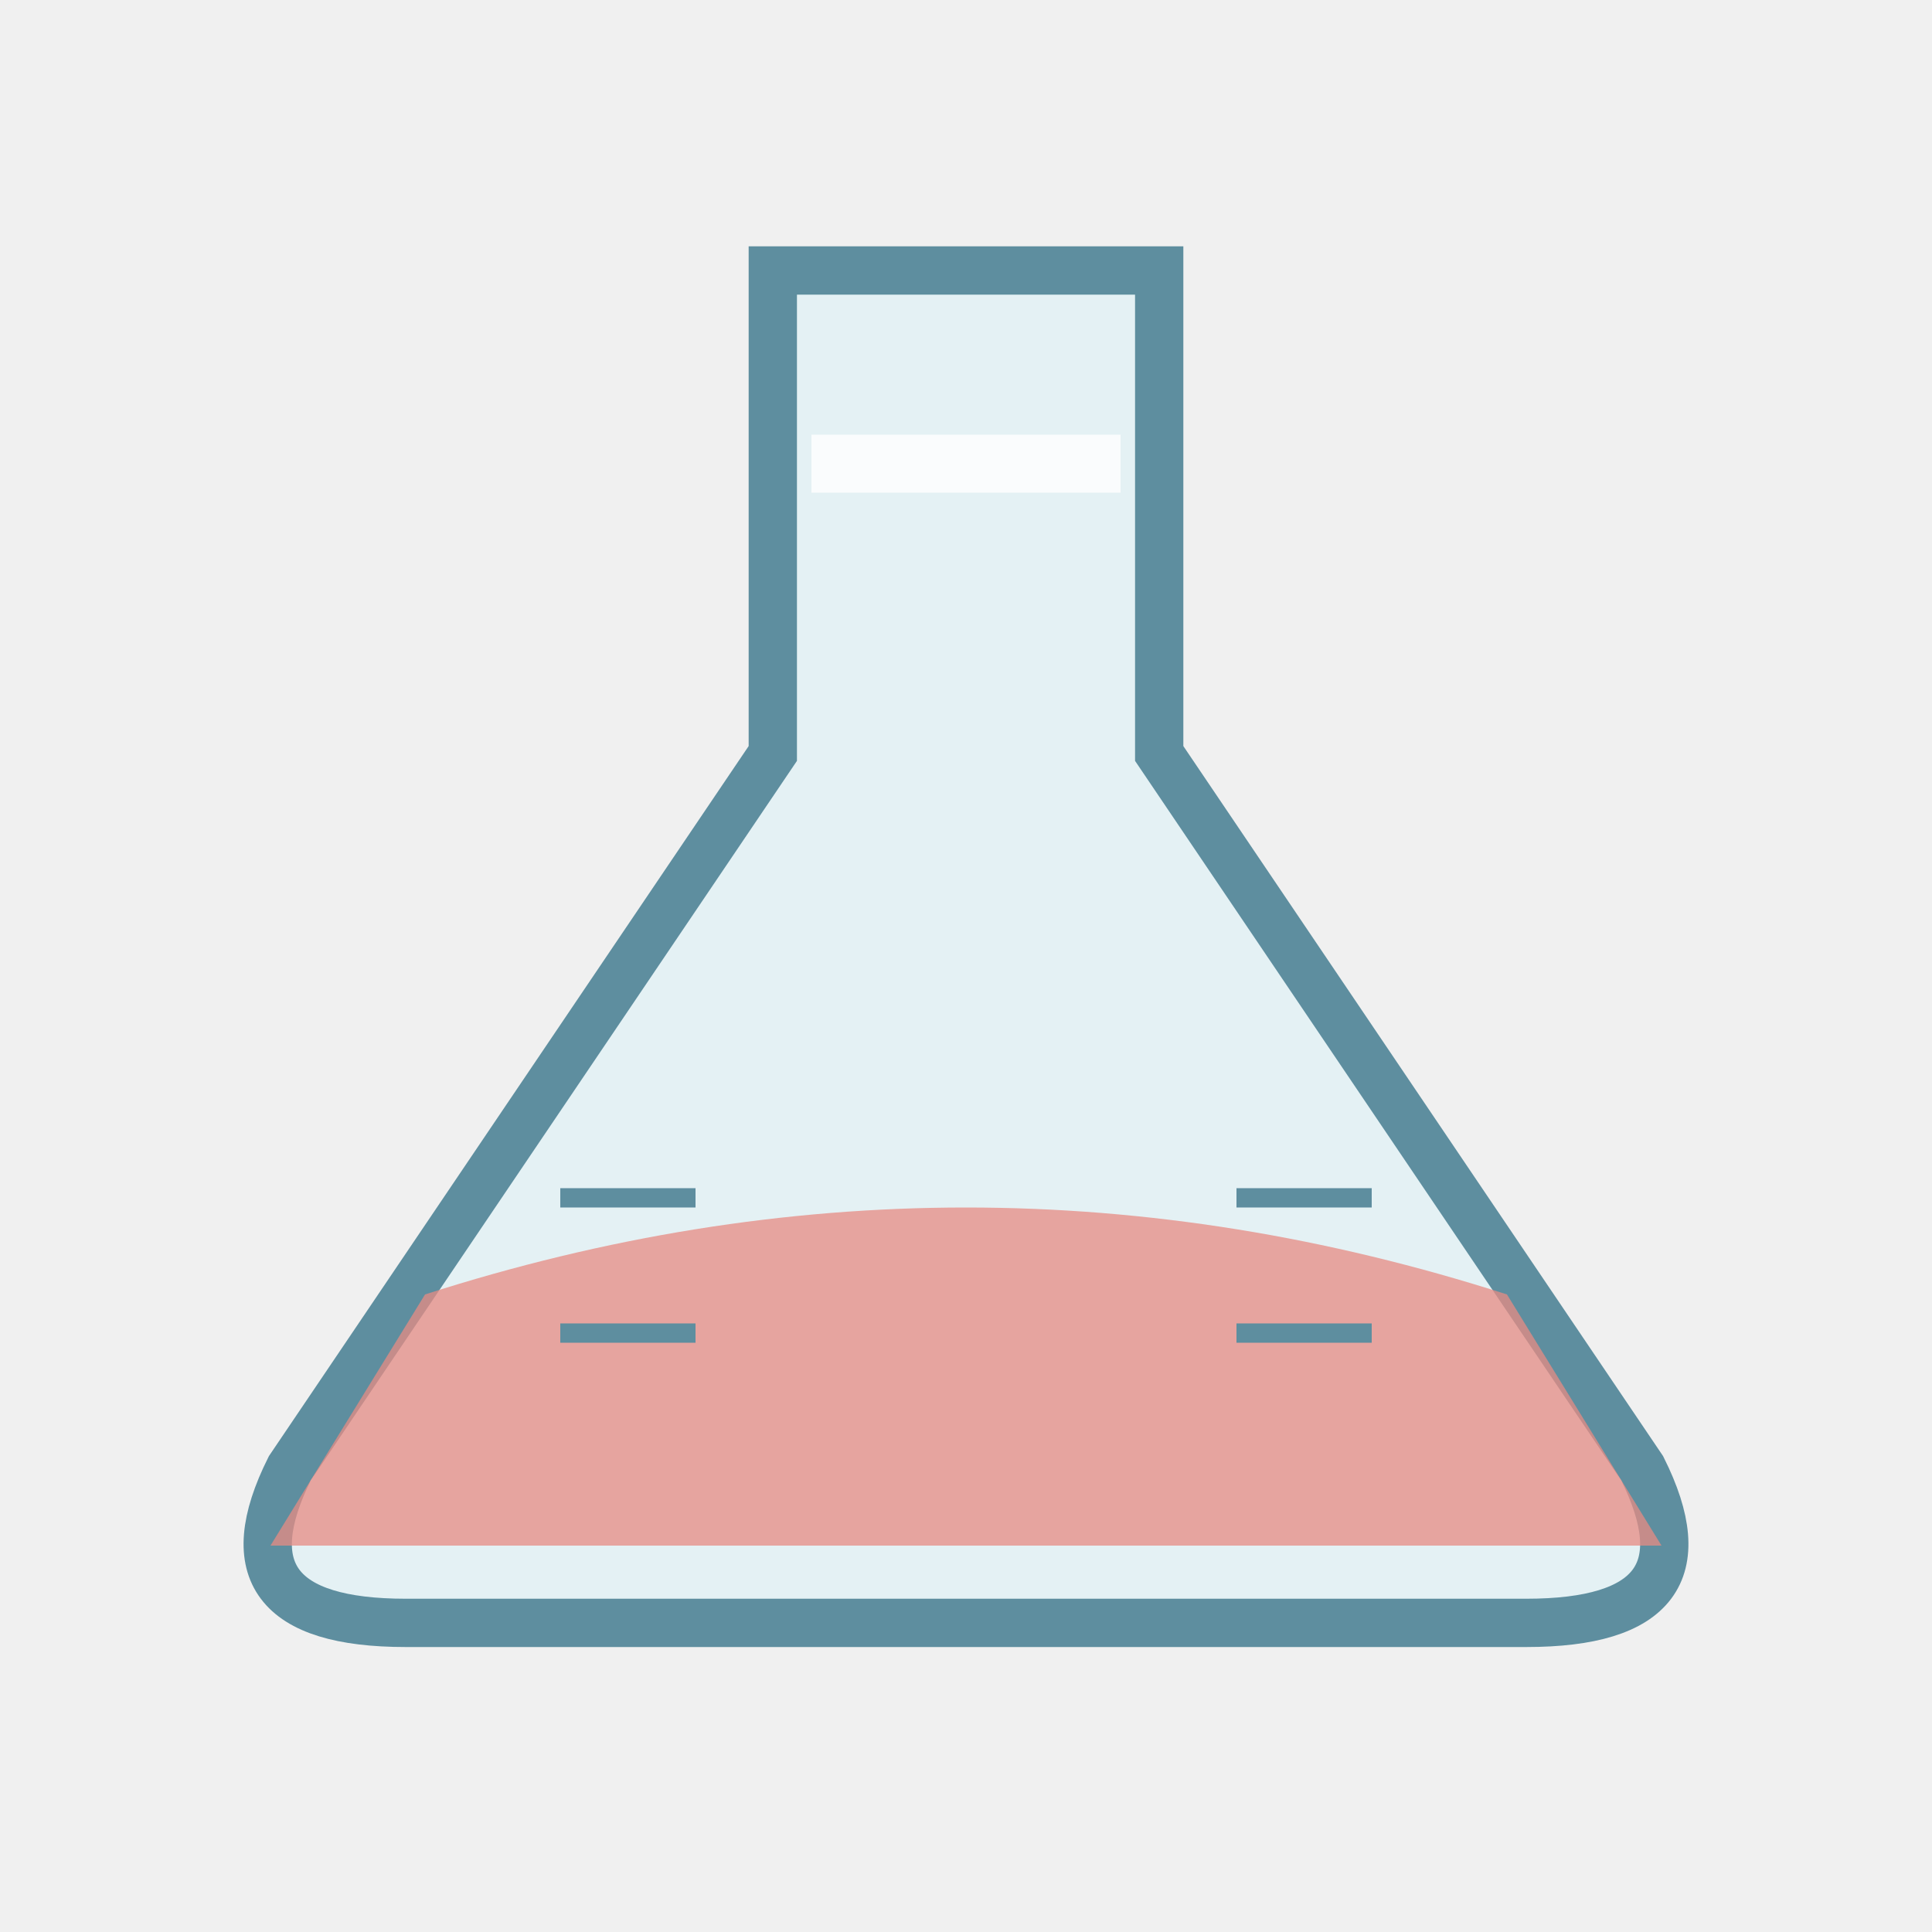
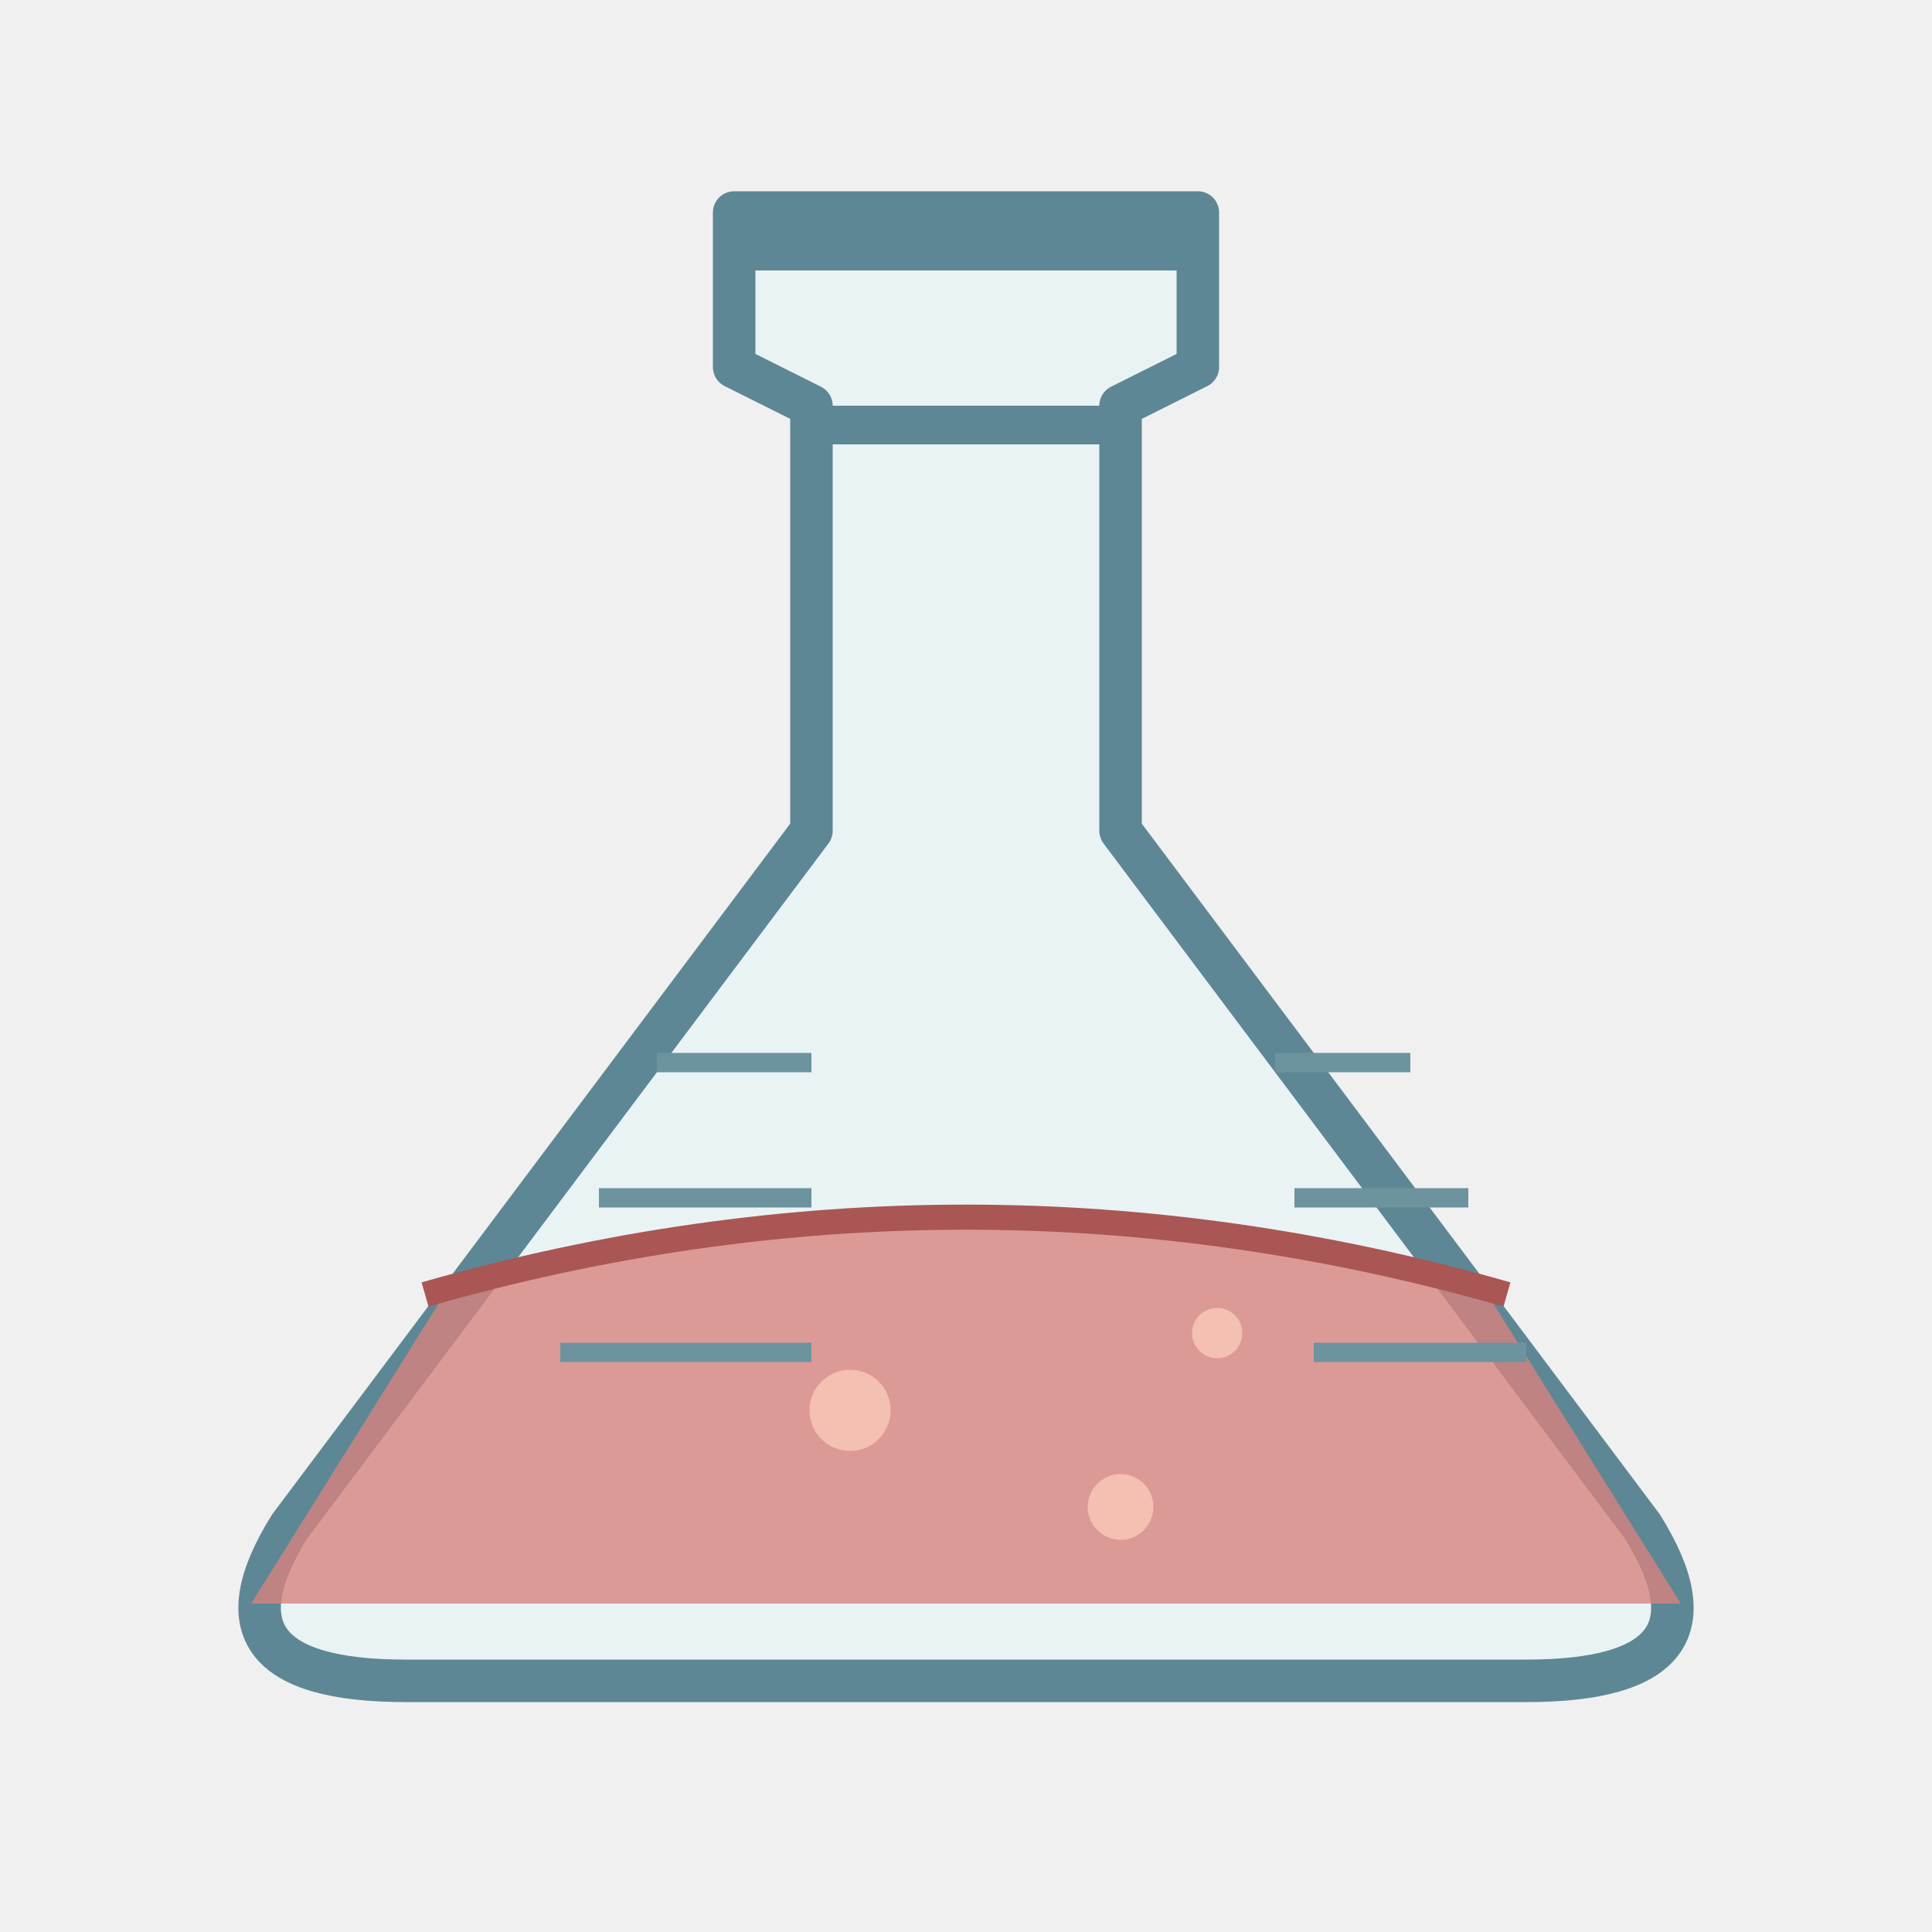
<svg xmlns="http://www.w3.org/2000/svg" viewBox="0 0 100 100" role="img" aria-labelledby="title desc">
-   <path d="M40 14h20v25l25 37q4 8-6 8H21q-10 0-6-8l25-37z" fill="#DFF1F5" fill-opacity=".72" stroke="#5E8E9F" stroke-width="2.5" />
-   <path d="M22 67q28-9 56 0l8 13H14z" fill="#E68B83" fill-opacity=".75" />
-   <path d="M42 24h16" stroke="#fff" stroke-width="3" opacity=".8" />
-   <path d="M29 62h7M29 69h7M64 62h7M64 69h7" stroke="#5E8E9F" stroke-width="1" />
+   <path d="M38 11h24v8l-4 2v22l27 36q5 8-6 8H21q-11 0-6-8l27-36V21l-4-2z" fill="#E7F4F6" fill-opacity=".72" stroke="#5E8795" stroke-width="2.2" stroke-linejoin="round" />
+   <path d="M39 13h22M42 22h16" stroke="#5E8795" stroke-width="2" />
+   <path d="M23 67q27-8 54 0l10 16H13z" fill="#D9827C" fill-opacity=".78" />
+   <path d="M22 67q28-8 56 0" fill="none" stroke="#A95655" stroke-width="1.3" />
+   <path d="M34 55h8M31 62h11M29 70h13M66 55h7M67 62h9M68 70h11" stroke="#6D939F" stroke-width="1" />
+   <circle cx="44" cy="73" r="2.1" fill="#F3C0B2" />
+   <circle cx="58" cy="78" r="1.7" fill="#F3C0B2" />
+   <circle cx="63" cy="69" r="1.3" fill="#F3C0B2" />
</svg>
